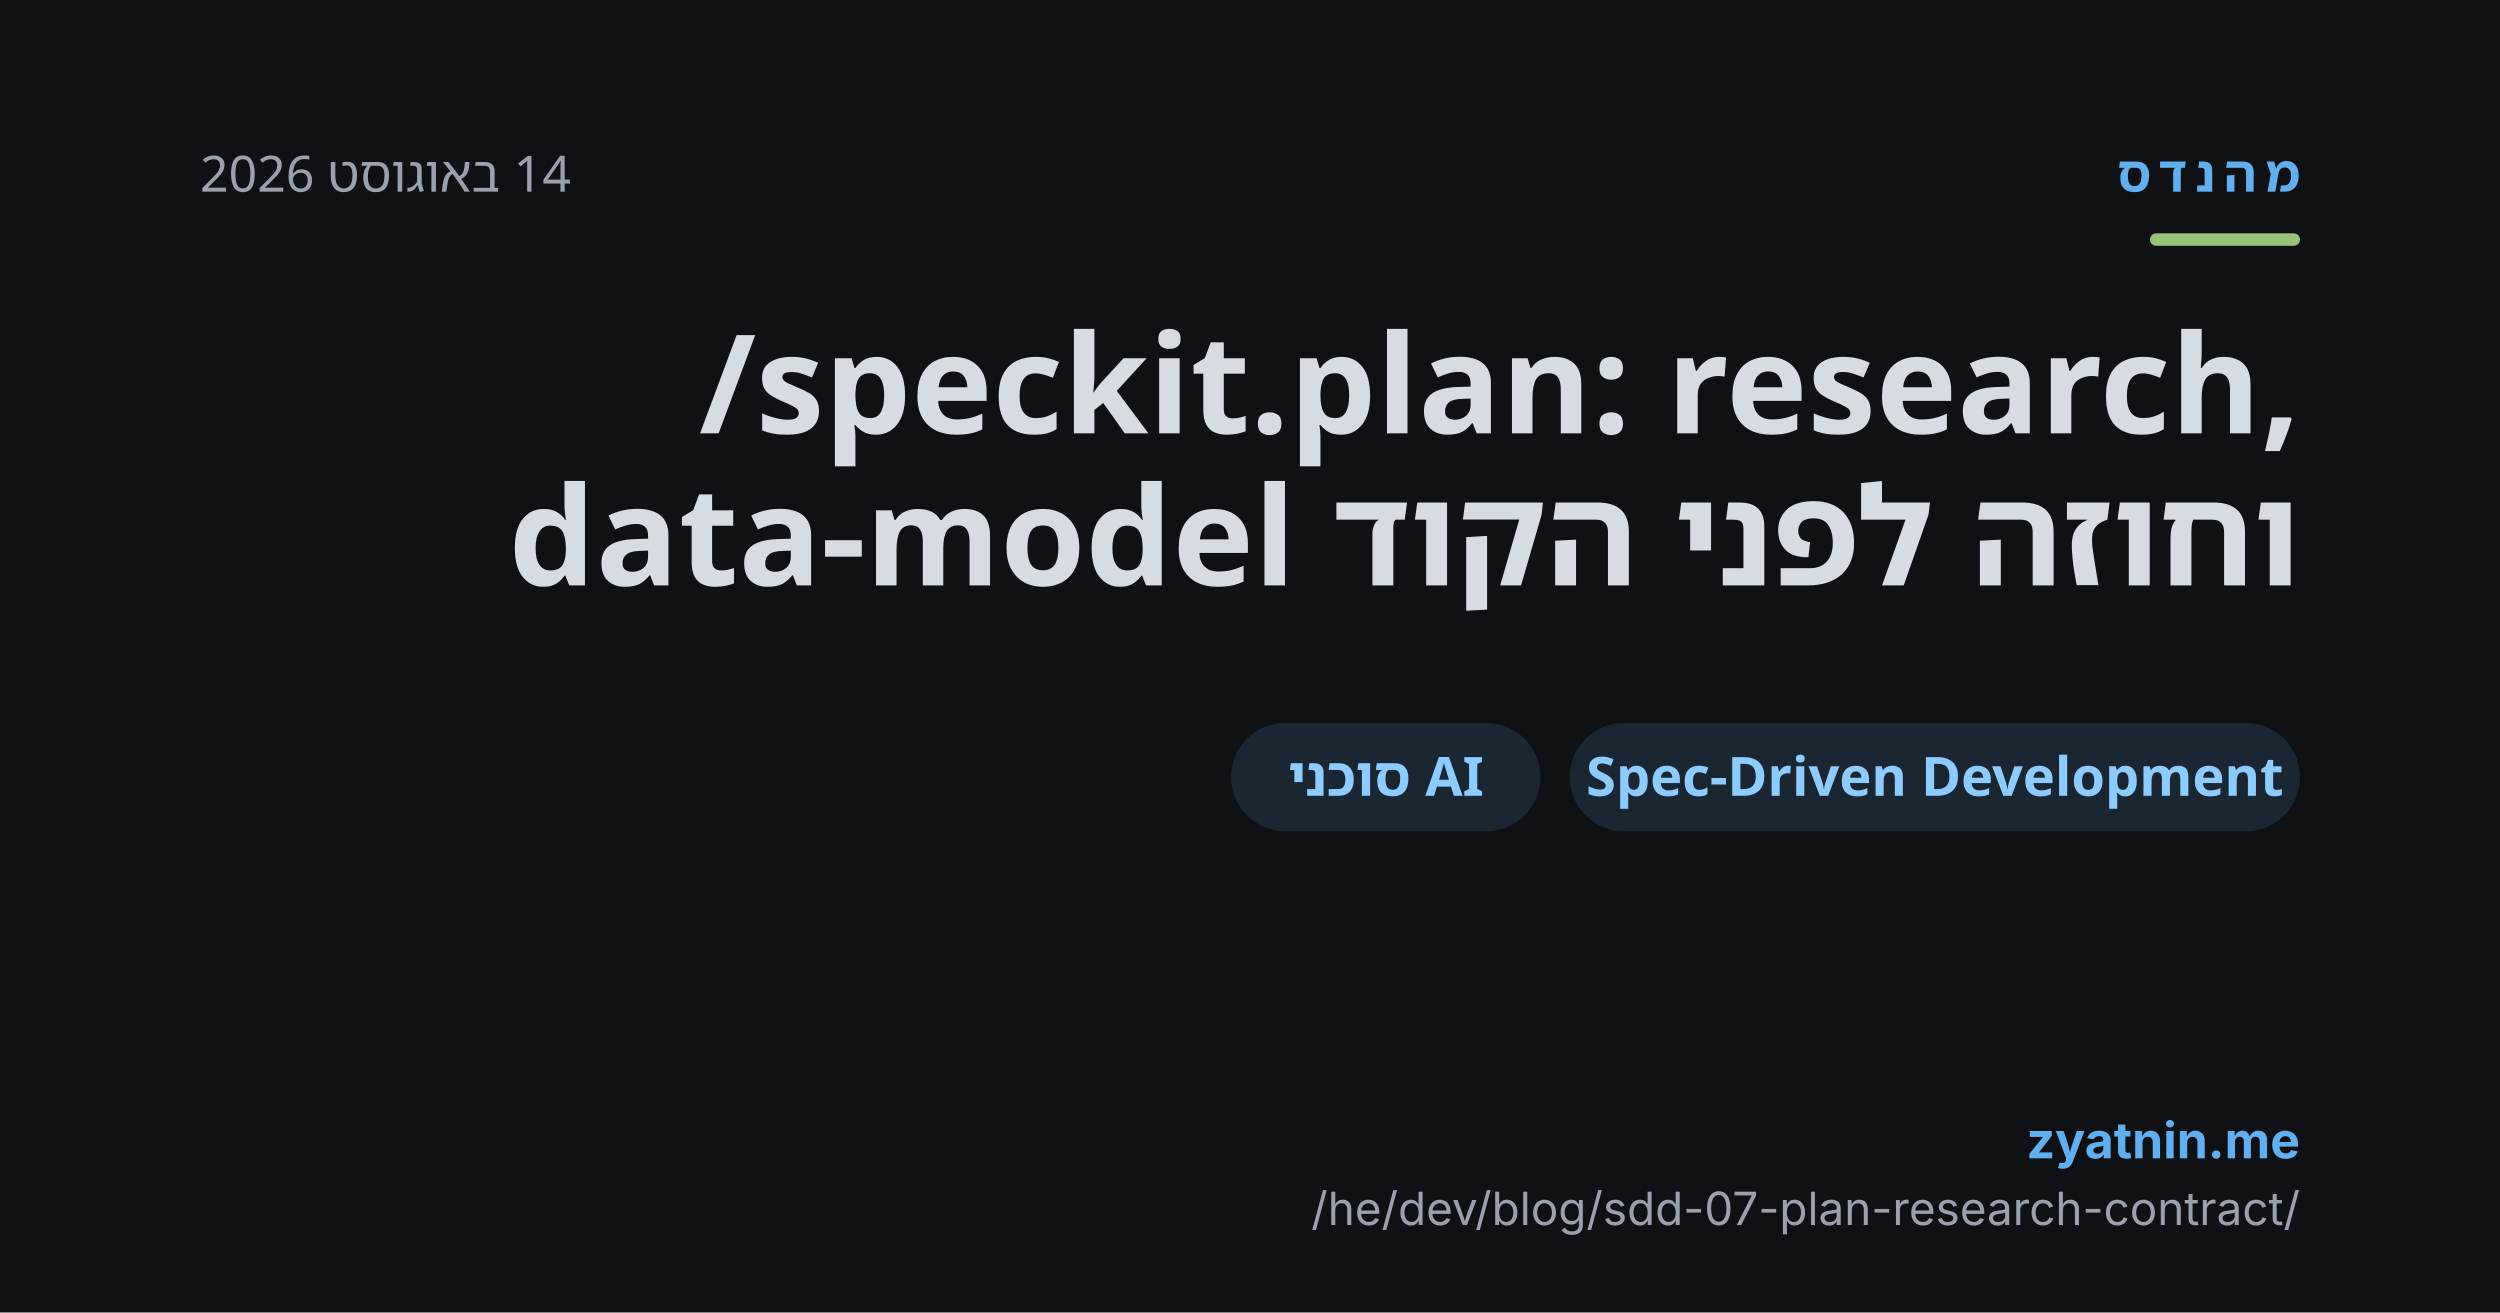
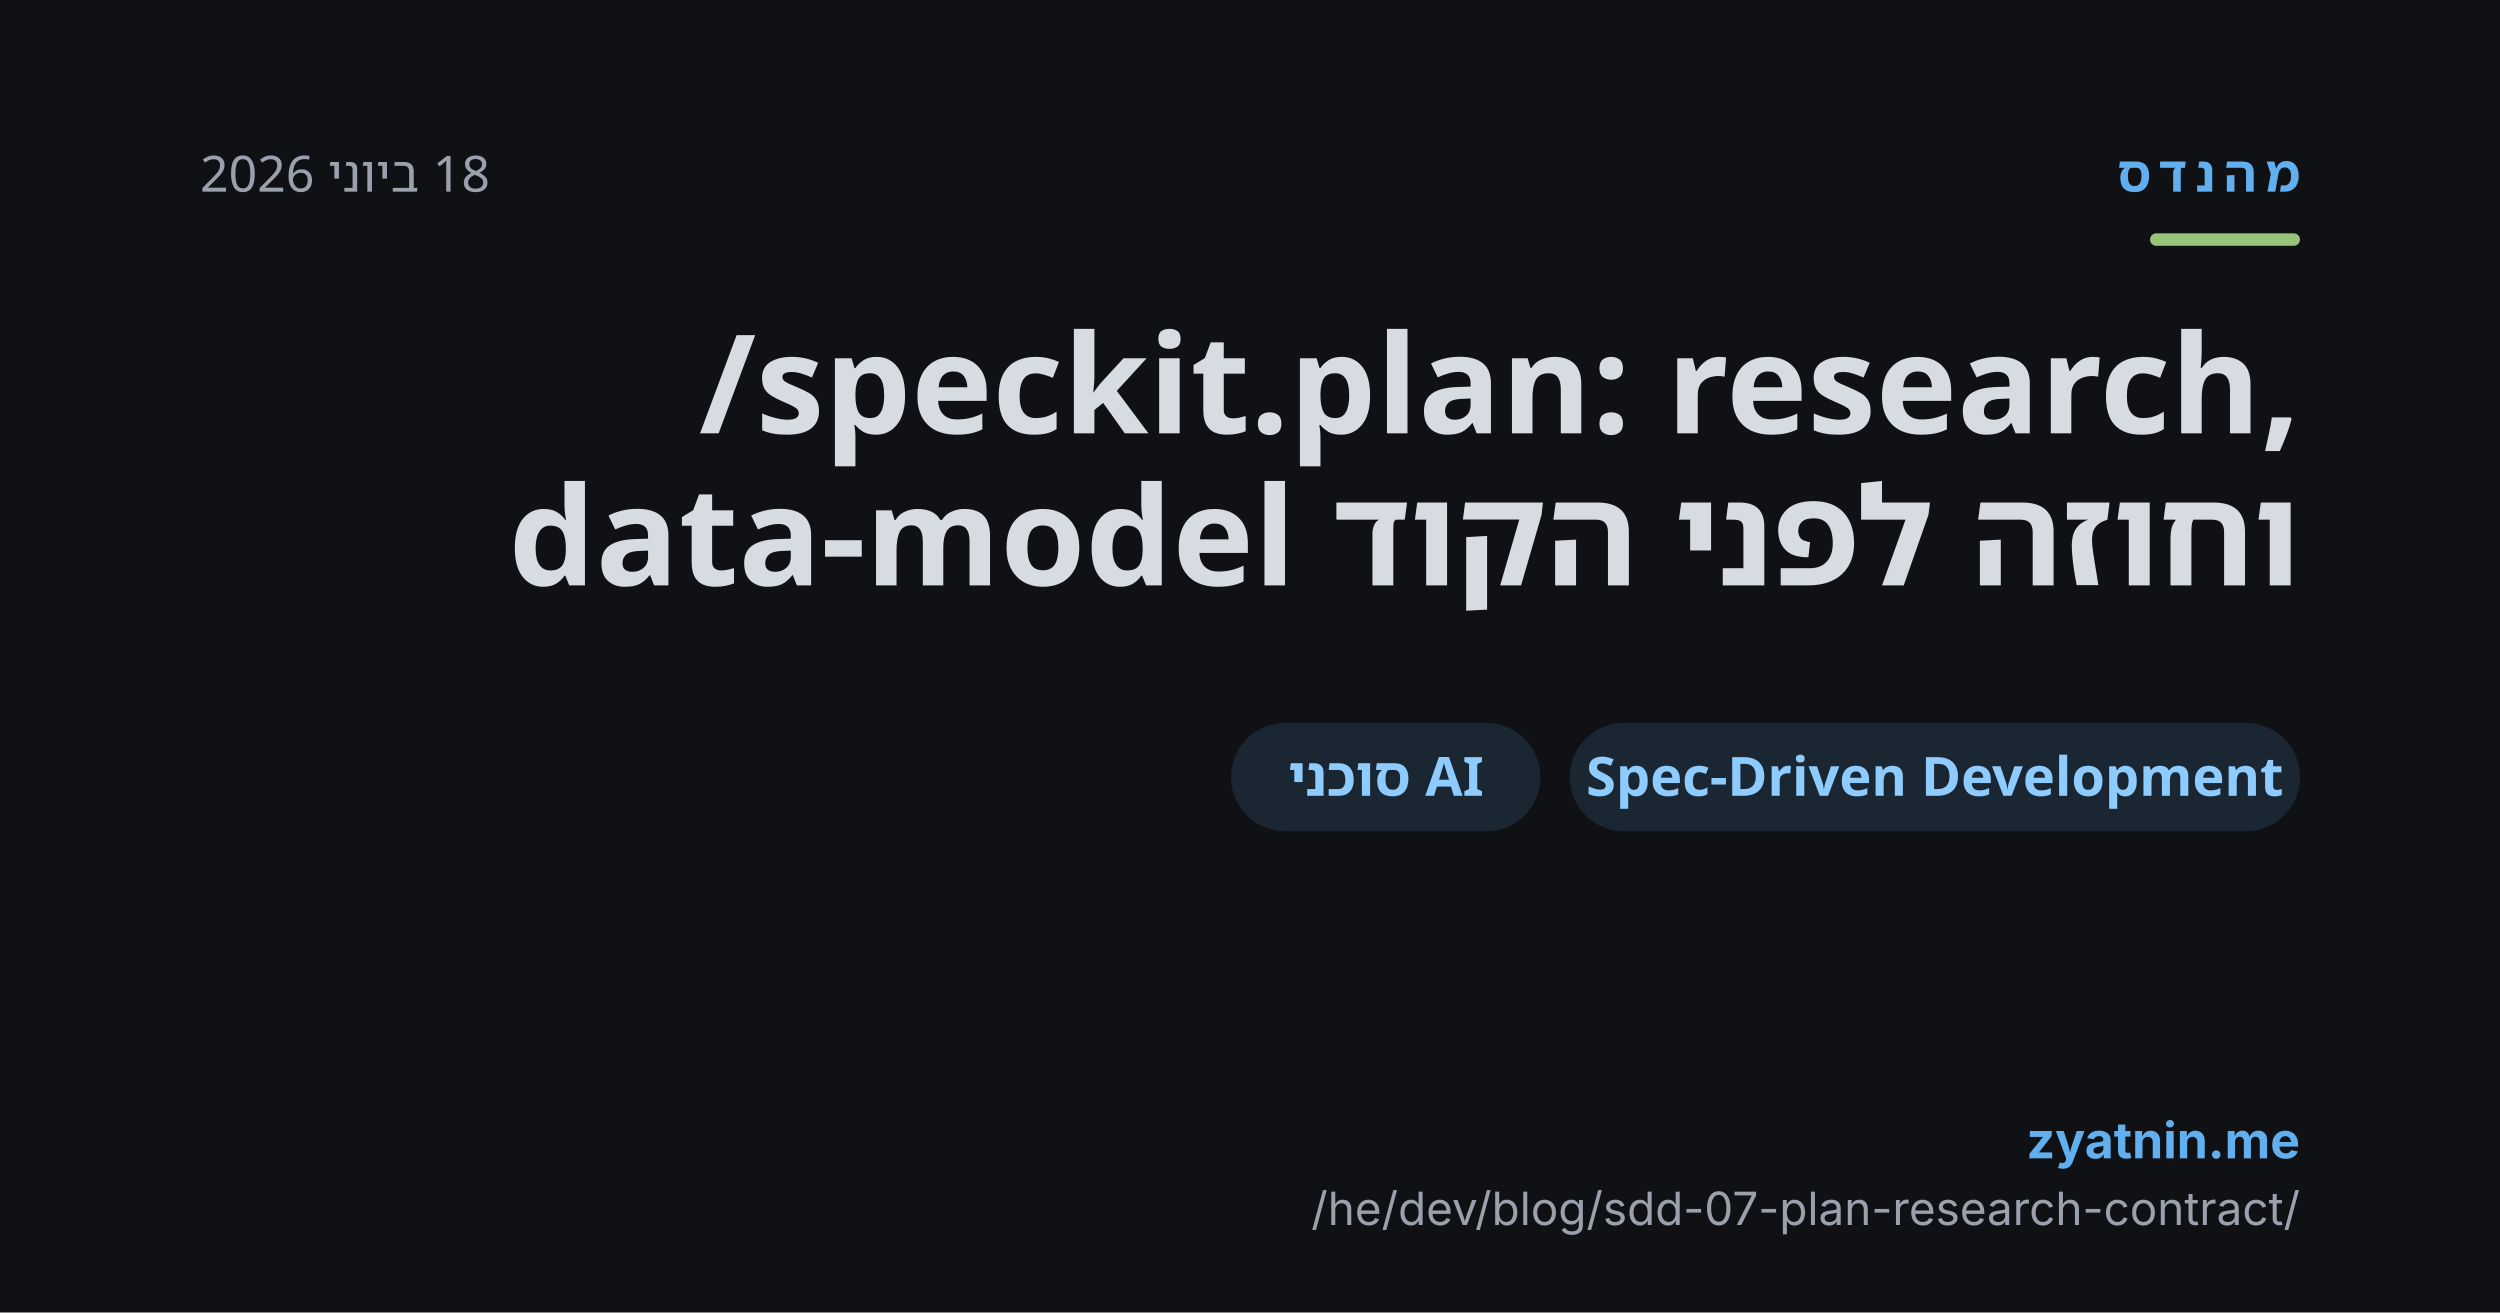
<svg xmlns="http://www.w3.org/2000/svg" width="1200" height="630" viewBox="0 0 1200 630">
  <rect width="1200" height="630" fill="#0f1115" />
  <text x="1104" y="92" text-anchor="end" font-family="Noto Sans Hebrew" font-size="24" font-weight="700" letter-spacing="4" fill="#61afef">מהנדס</text>
-   <text x="96" y="92" text-anchor="start" font-family="Noto Sans Hebrew" font-size="24" font-weight="400" fill="#9aa1ad">‫14 באוגוסט 2026‬</text>
+   <text x="96" y="92" text-anchor="start" font-family="Noto Sans Hebrew" font-size="24" font-weight="400" fill="#9aa1ad">‫18 ביוני 2026‬</text>
  <rect x="1032" y="112" width="72" height="6" rx="3" fill="#98c379" />
  <text x="1104" y="208" text-anchor="end" font-family="Noto Sans Hebrew" font-size="66" font-weight="800" fill="#d7dbe2">/speckit.plan: research,</text>
  <text x="1104" y="281" text-anchor="end" font-family="Noto Sans Hebrew" font-size="66" font-weight="800" fill="#d7dbe2">data-model וחוזה לפני הקוד</text>
  <rect x="753.5" y="347" width="350.5" height="52" rx="26" fill="rgba(97, 175, 239, 0.14)" />
  <text x="928.7" y="382" text-anchor="middle" font-family="Noto Sans Hebrew" font-size="26" font-weight="600" fill="#8ecbff">Spec-Driven Development</text>
  <rect x="590.9" y="347" width="148.5" height="52" rx="26" fill="rgba(97, 175, 239, 0.14)" />
  <text x="665.2" y="382" text-anchor="middle" font-family="Noto Sans Hebrew" font-size="26" font-weight="600" fill="#8ecbff">סוכני AI</text>
  <text x="1104" y="556" text-anchor="end" font-family="Inter" font-size="24" font-weight="700" fill="#61afef">zyatnin.me</text>
  <text x="1104" y="588" text-anchor="end" font-family="Inter" font-size="22" font-weight="400" fill="#9aa1ad">/he/dev/blog/sdd-07-plan-research-contract/</text>
</svg>
